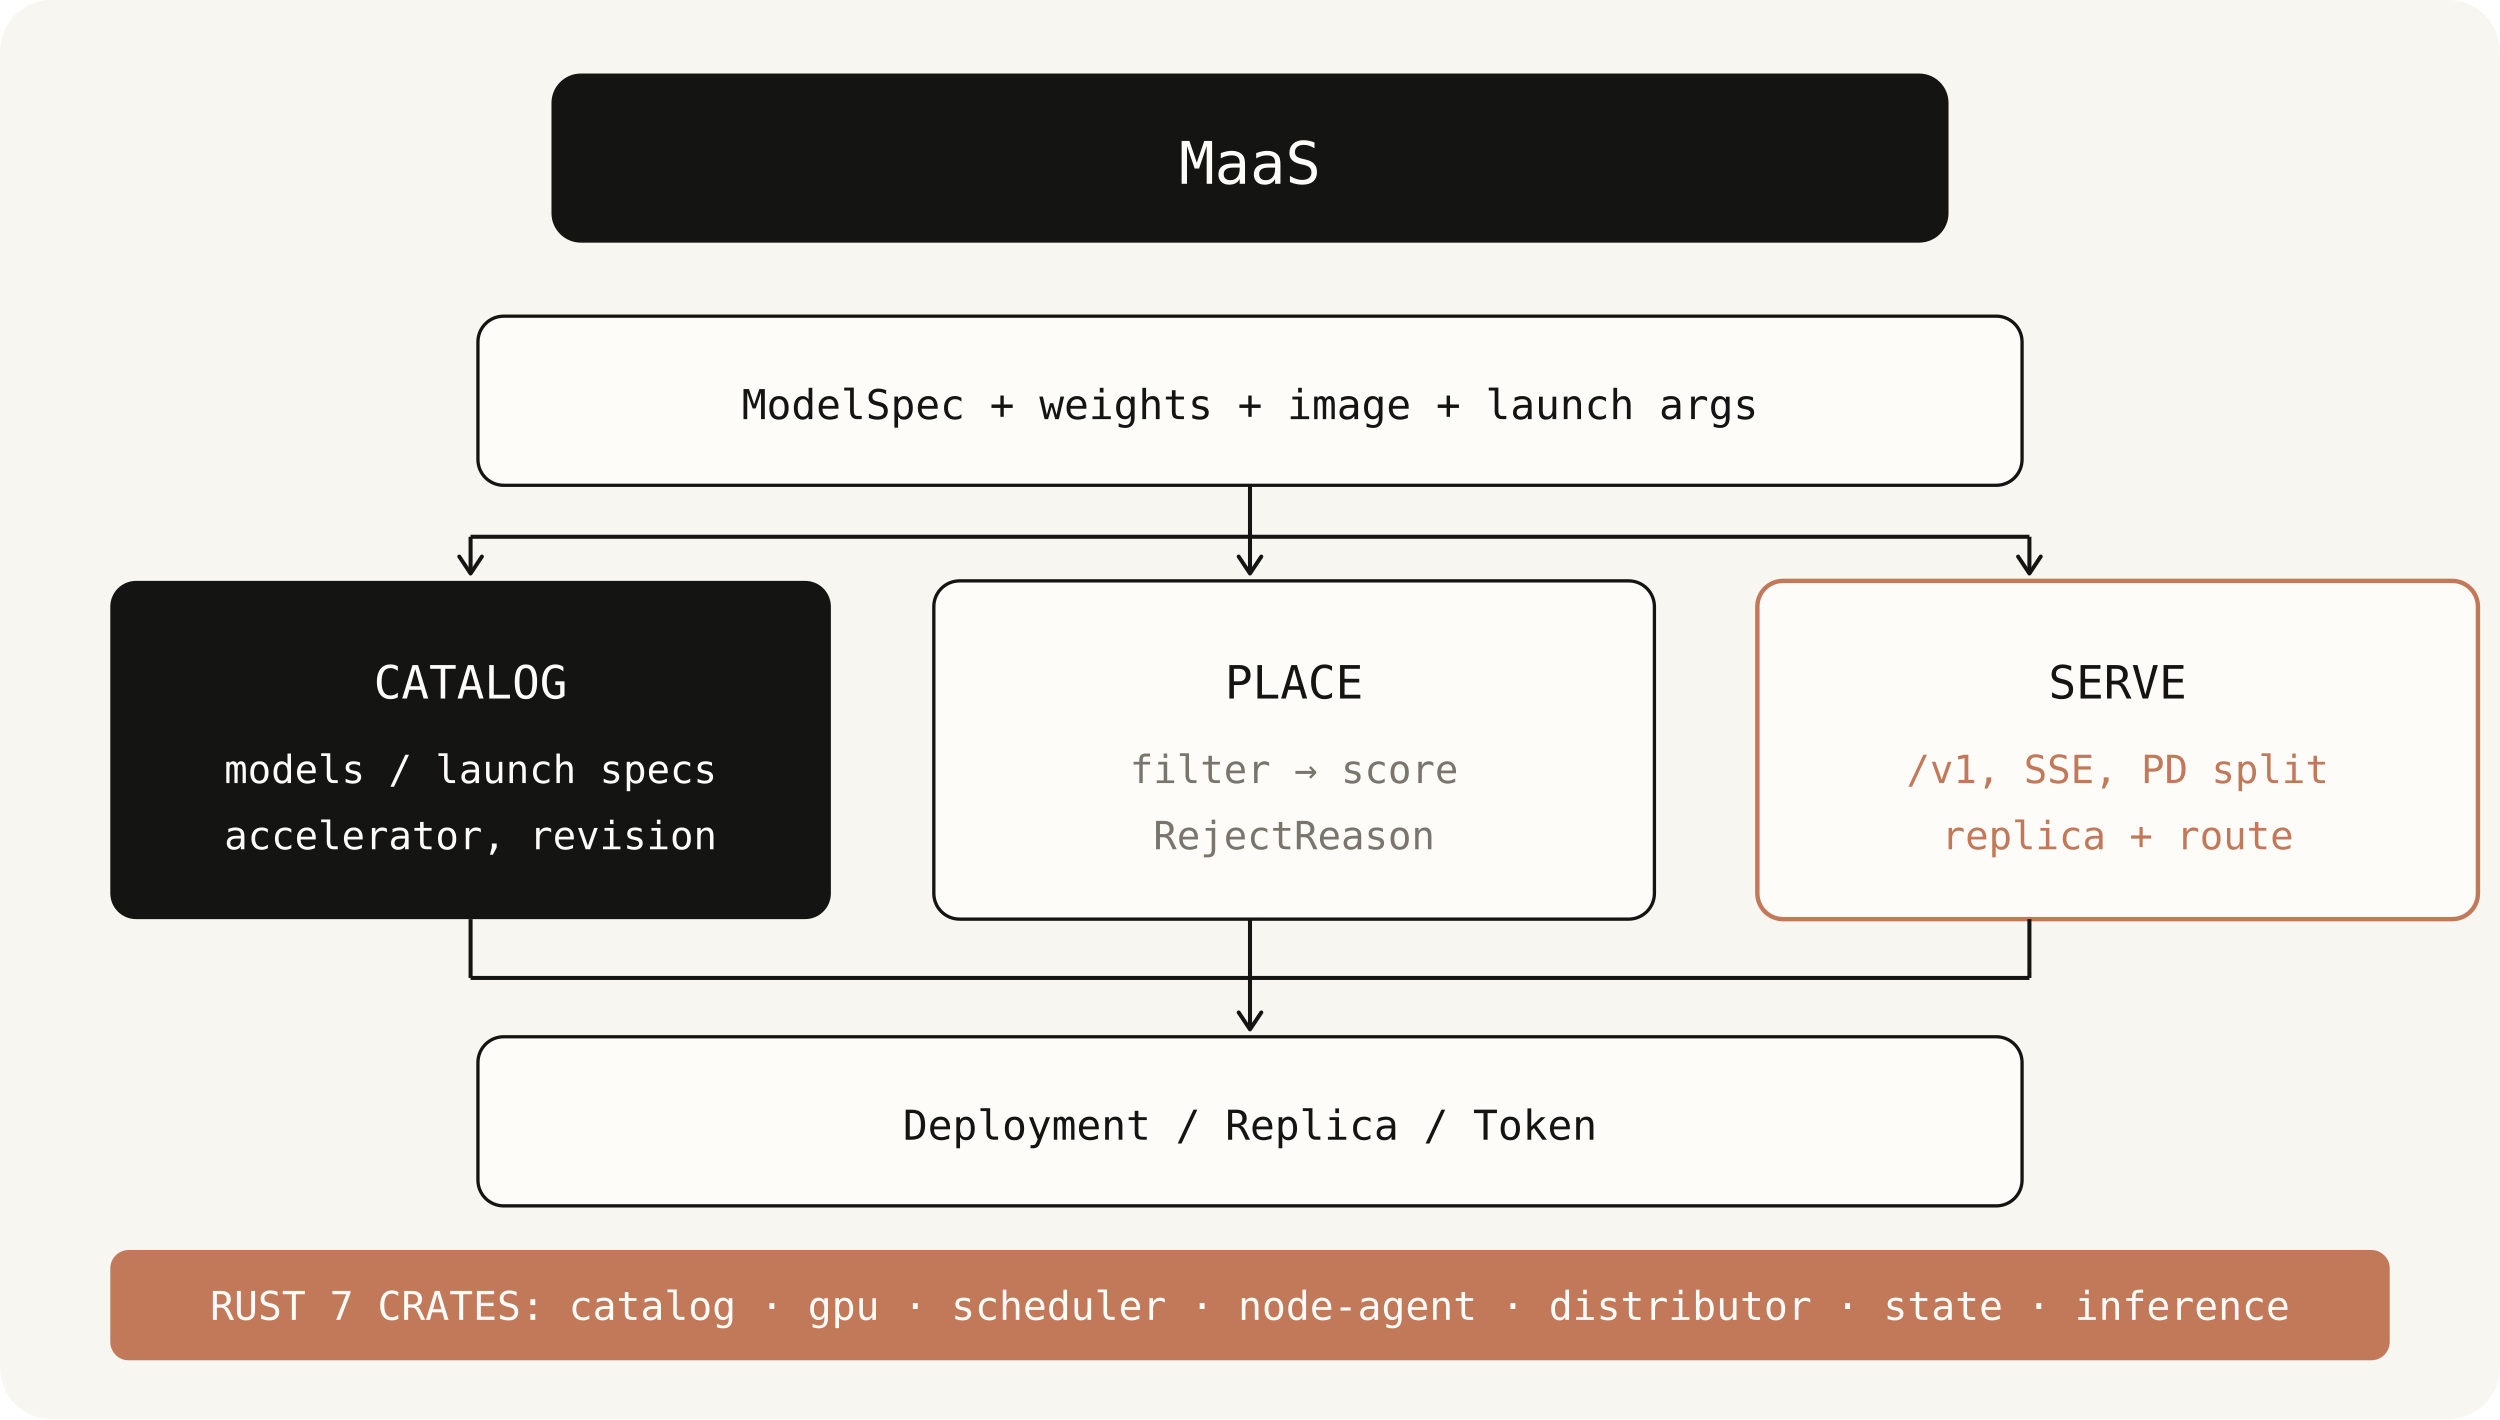
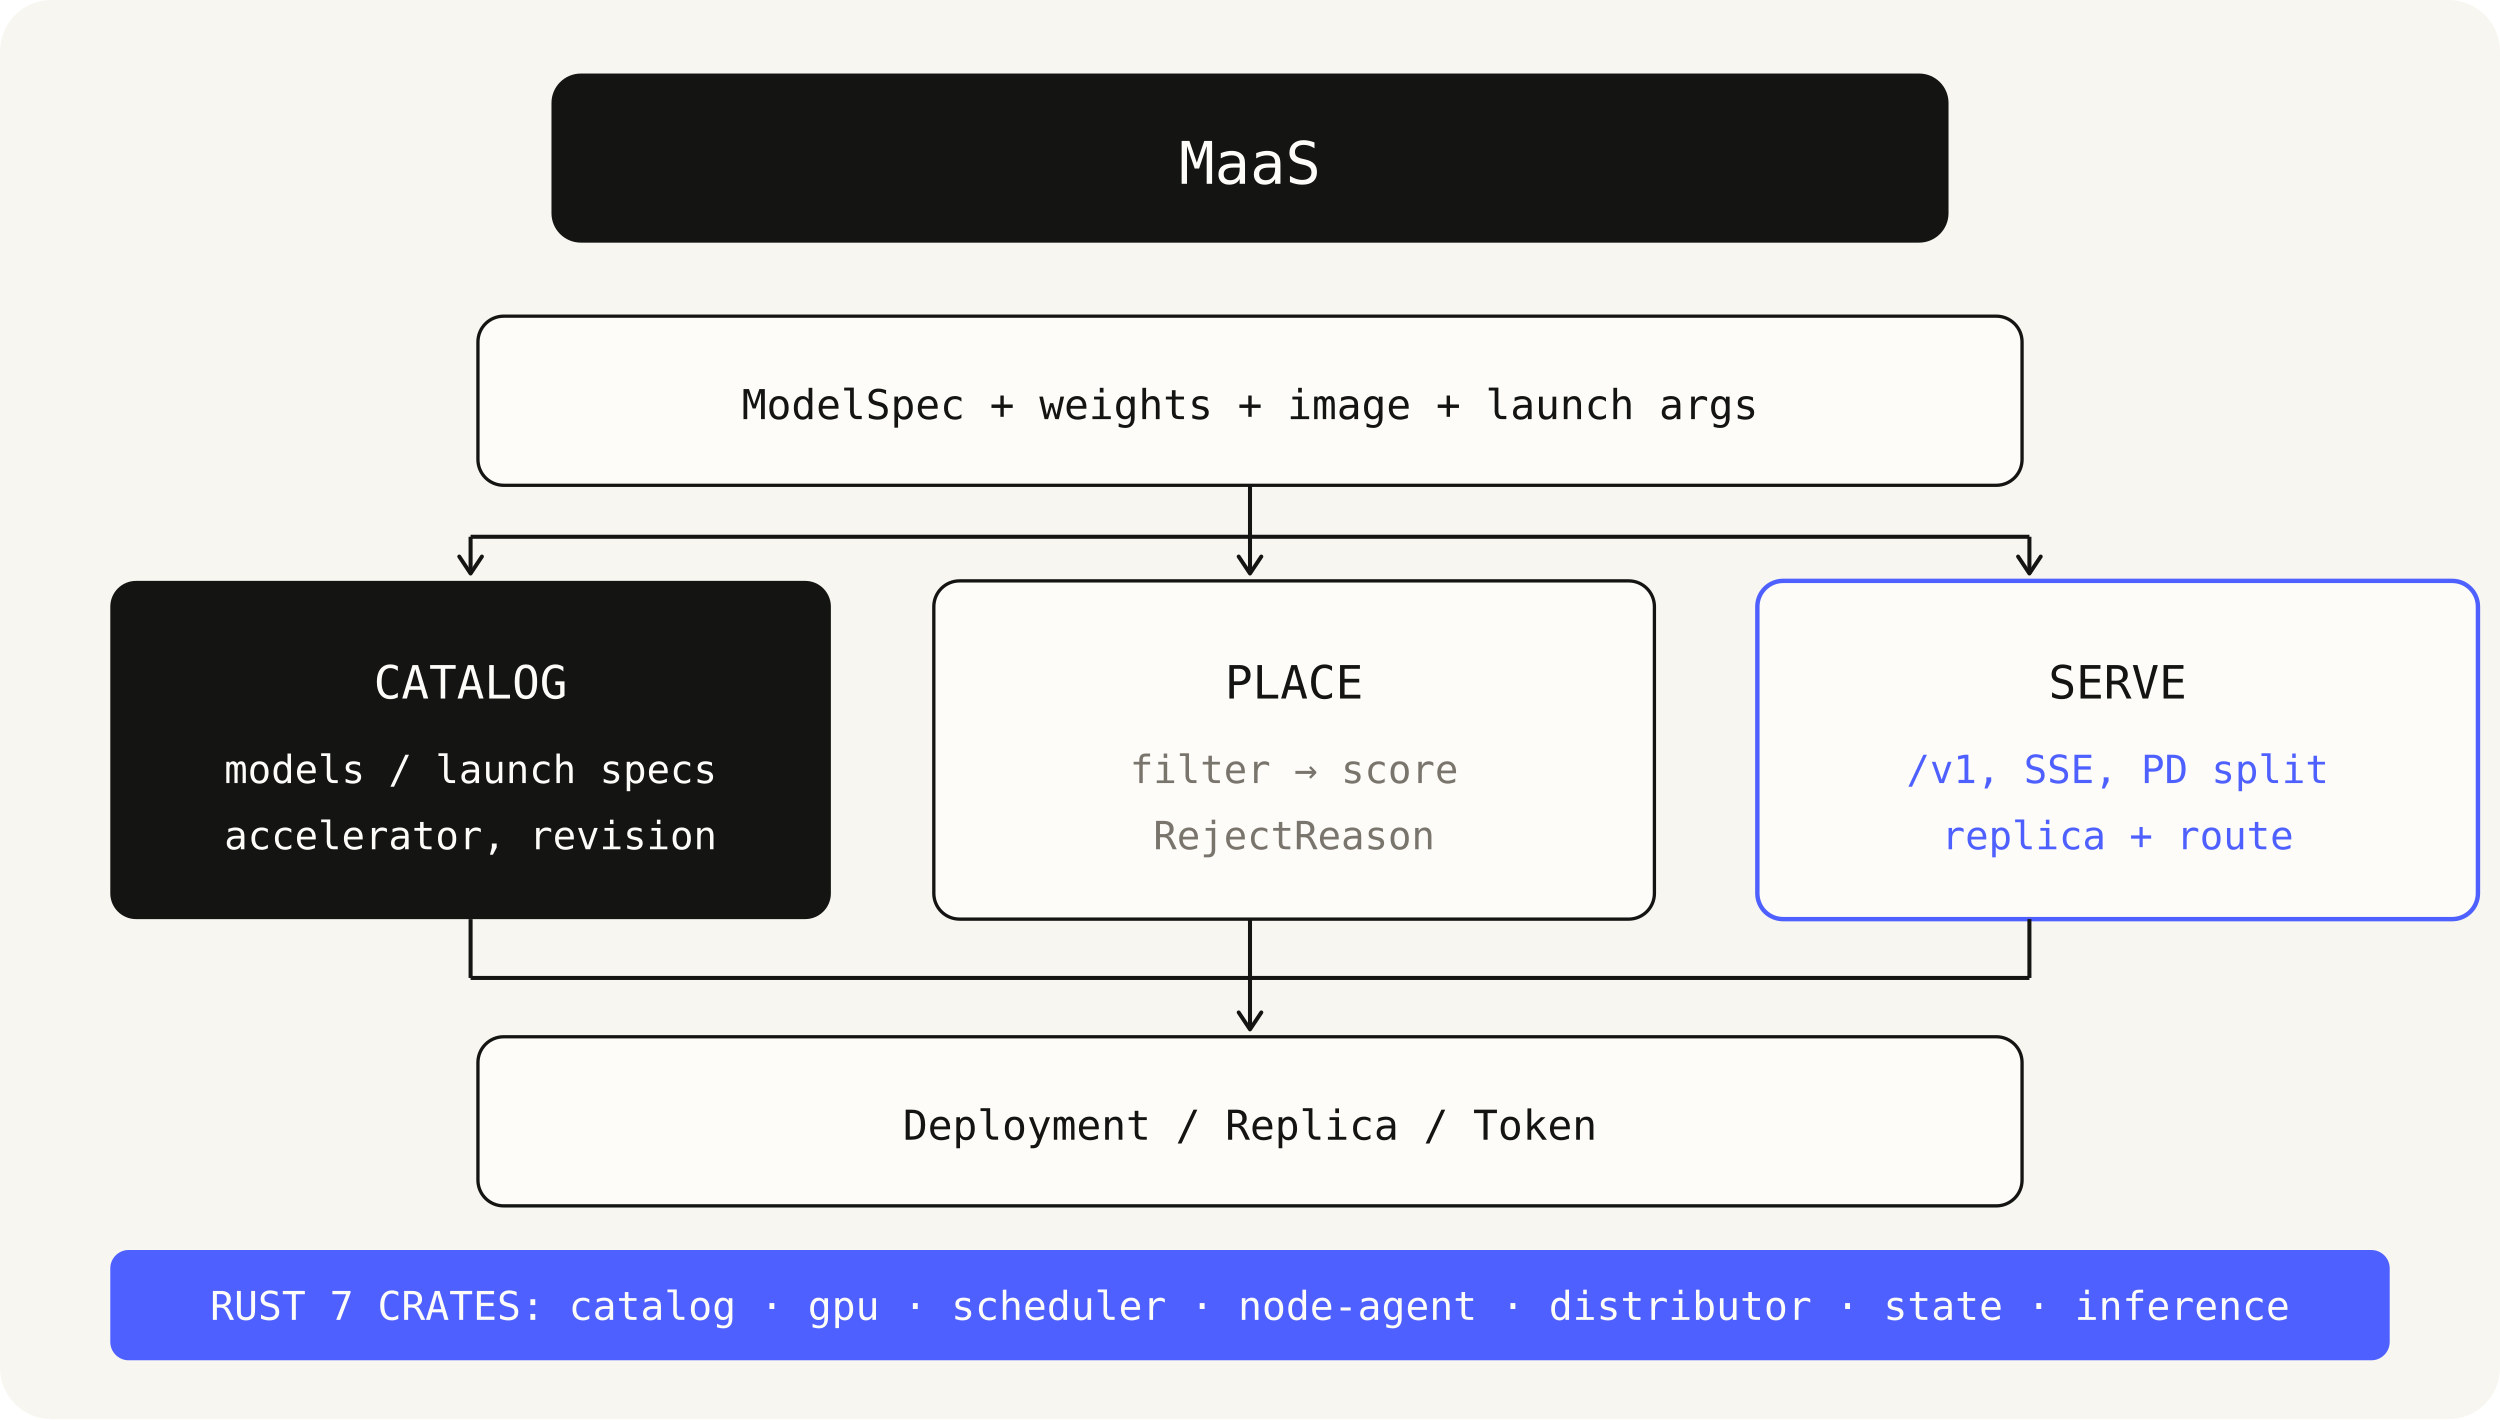
<svg xmlns="http://www.w3.org/2000/svg" viewBox="0 0 680 386" width="680" height="386" role="img">
  <defs>
    <marker id="arw" viewBox="0 0 10 10" refX="8" refY="5" markerWidth="7" markerHeight="7" orient="auto-start-reverse">
      <path d="M2 1L8 5L2 9" fill="none" stroke="#141413" stroke-width="1.4" stroke-linecap="round" stroke-linejoin="round" />
    </marker>
  </defs>
  <rect x="0" y="0" width="680" height="386" rx="14" fill="#F8F6F0" />
  <g font-family="Menlo, SFMono-Regular, Consolas, monospace">
    <rect x="150" y="20" width="380" height="46" rx="8" fill="#141413" />
    <text x="340" y="50" font-size="16" fill="#FDFCF9" text-anchor="middle">MaaS</text>
    <rect x="130" y="86" width="420" height="46" rx="7" fill="#FDFCF9" stroke="#141413" stroke-width="0.9" />
    <text x="340" y="114" font-size="11.2" fill="#141413" text-anchor="middle">ModelSpec + weights + image + launch args</text>
    <path d="M340 132 L340 146 M128 146 L552 146" fill="none" stroke="#141413" stroke-width="1.1" />
    <path d="M128 146 L128 156" fill="none" stroke="#141413" stroke-width="1.1" marker-end="url(#arw)" />
    <path d="M340 146 L340 156" fill="none" stroke="#141413" stroke-width="1.1" marker-end="url(#arw)" />
    <path d="M552 146 L552 156" fill="none" stroke="#141413" stroke-width="1.1" marker-end="url(#arw)" />
    <rect x="30" y="158" width="196" height="92" rx="7" fill="#141413" />
    <text x="128" y="190" font-size="12.5" fill="#FDFCF9" text-anchor="middle">CATALOG</text>
    <text x="128" y="213" font-size="10.6" fill="#FDFCF9" text-anchor="middle">models / launch specs</text>
    <text x="128" y="231" font-size="10.6" fill="#FDFCF9" text-anchor="middle">accelerator, revision</text>
    <rect x="254" y="158" width="196" height="92" rx="7" fill="#FDFCF9" stroke="#141413" stroke-width="0.9" />
    <text x="352" y="190" font-size="12.5" fill="#141413" text-anchor="middle">PLACE</text>
    <text x="352" y="213" font-size="10.6" fill="#7A756C" text-anchor="middle">filter → score</text>
    <text x="352" y="231" font-size="10.6" fill="#7A756C" text-anchor="middle">RejectReason</text>
-     <rect x="478" y="158" width="196" height="92" rx="7" fill="#FDFCF9" stroke="#C2795A" stroke-width="1.2" />
+     <rect x="478" y="158" width="196" height="92" rx="7" fill="#FDFCF9" stroke="#4E60FF" stroke-width="1.2" />
    <text x="576" y="190" font-size="12.5" fill="#141413" text-anchor="middle">SERVE</text>
-     <text x="576" y="213" font-size="10.6" fill="#C2795A" text-anchor="middle">/v1, SSE, PD split</text>
-     <text x="576" y="231" font-size="10.6" fill="#C2795A" text-anchor="middle">replica + route</text>
+     <text x="576" y="213" font-size="10.6" fill="#4E60FF" text-anchor="middle">/v1, SSE, PD split</text>
+     <text x="576" y="231" font-size="10.6" fill="#4E60FF" text-anchor="middle">replica + route</text>
    <path d="M128 250 L128 266 M340 250 L340 266 M552 250 L552 266 M128 266 L552 266" fill="none" stroke="#141413" stroke-width="1.1" />
    <path d="M340 266 L340 280" fill="none" stroke="#141413" stroke-width="1.1" marker-end="url(#arw)" />
    <rect x="130" y="282" width="420" height="46" rx="7" fill="#FDFCF9" stroke="#141413" stroke-width="0.9" />
    <text x="340" y="310" font-size="11.2" fill="#141413" text-anchor="middle">Deployment / Replica / Token</text>
-     <rect x="30" y="340" width="620" height="30" rx="5" fill="#C2795A" />
+     <rect x="30" y="340" width="620" height="30" rx="5" fill="#4E60FF" />
    <text x="340" y="359" font-size="10.8" fill="#FDFCF9" text-anchor="middle">RUST 7 CRATES: catalog · gpu · scheduler · node-agent · distributor · state · inference</text>
  </g>
</svg>
